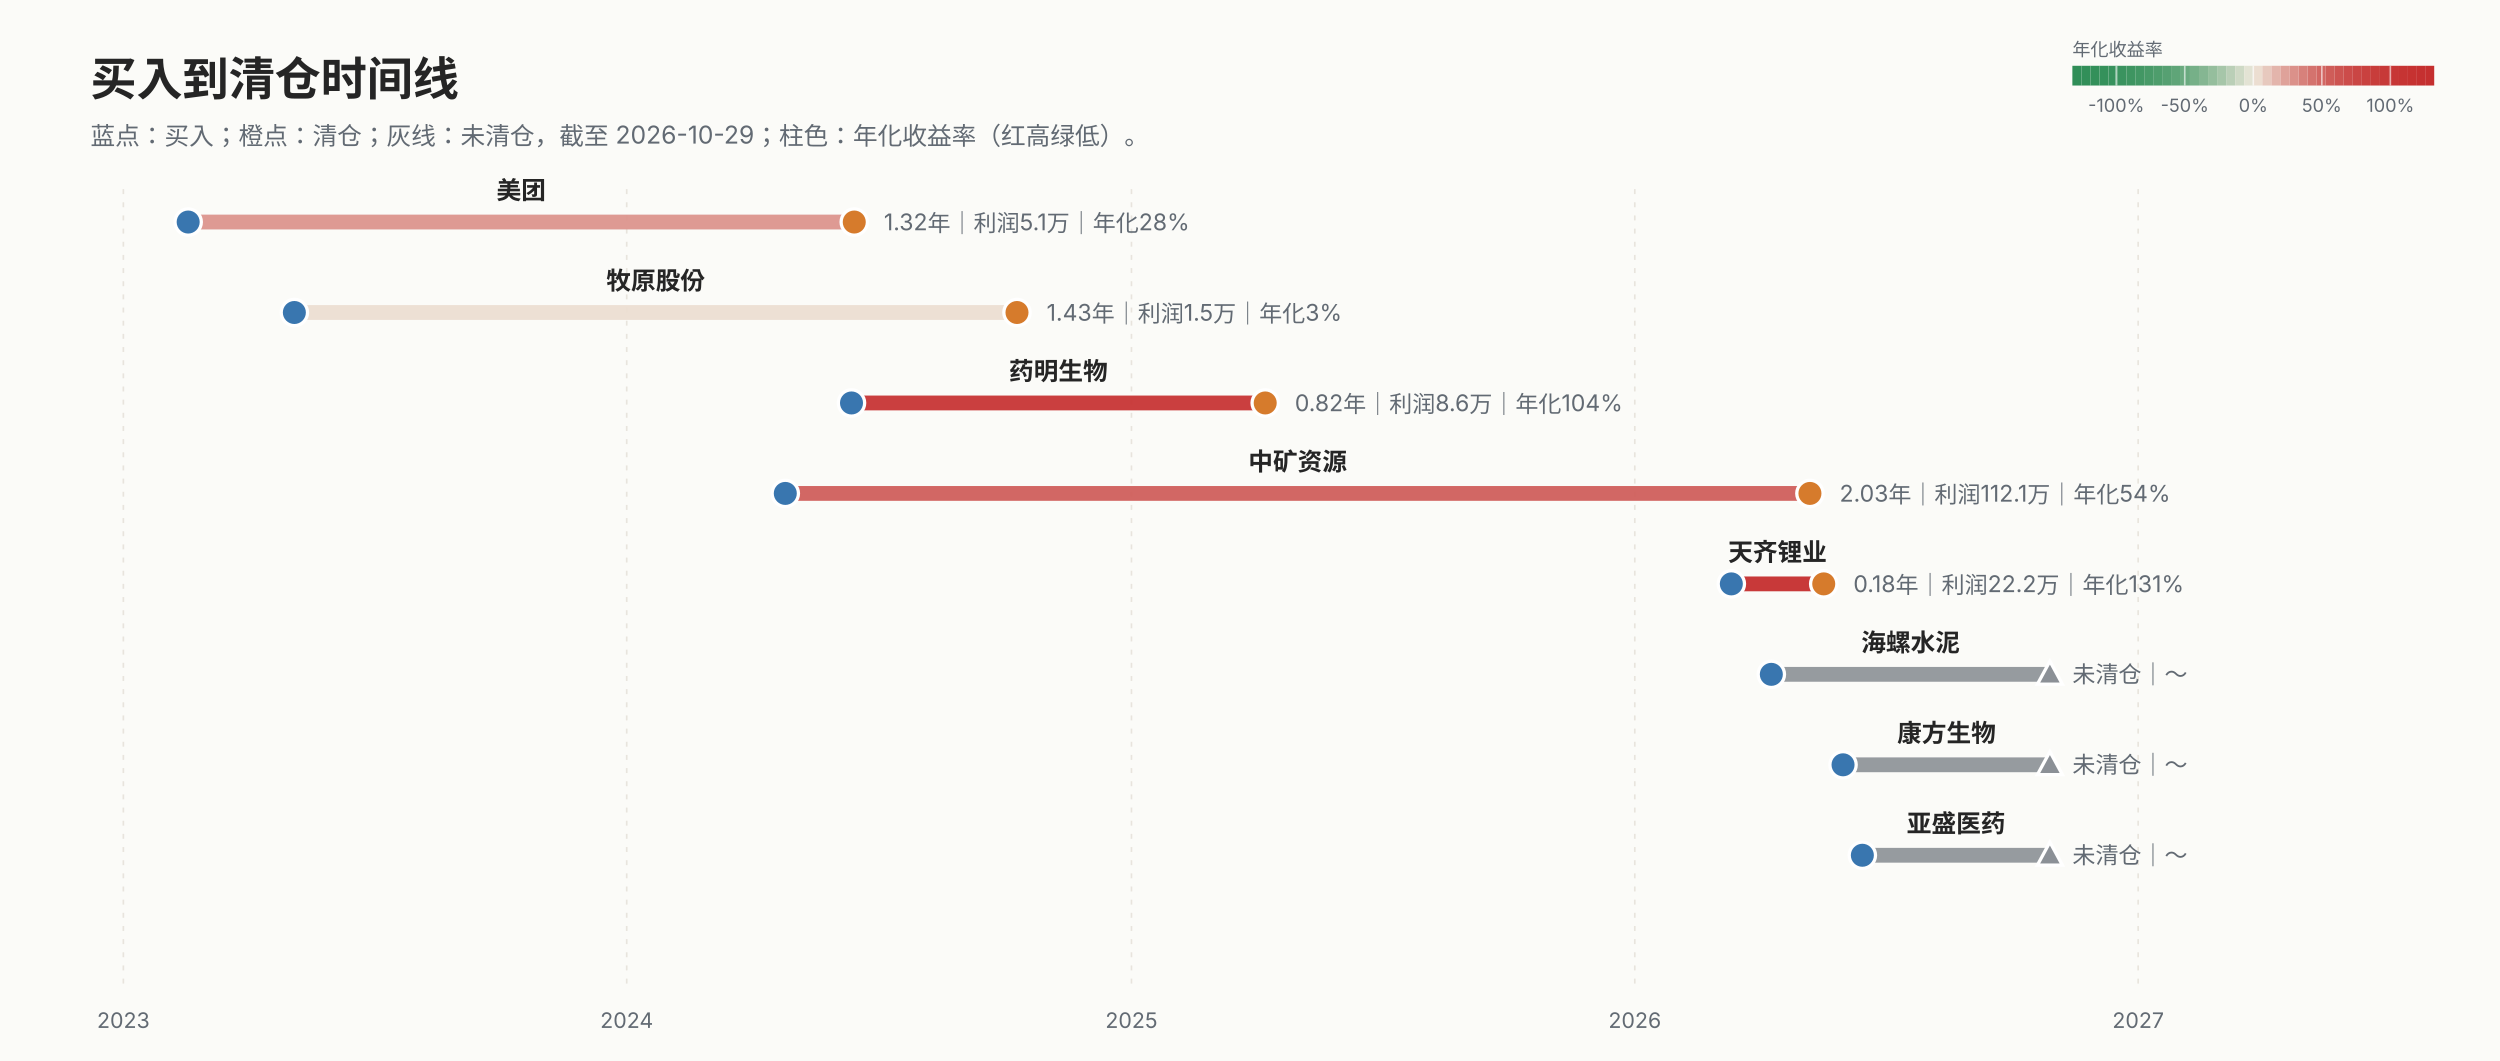
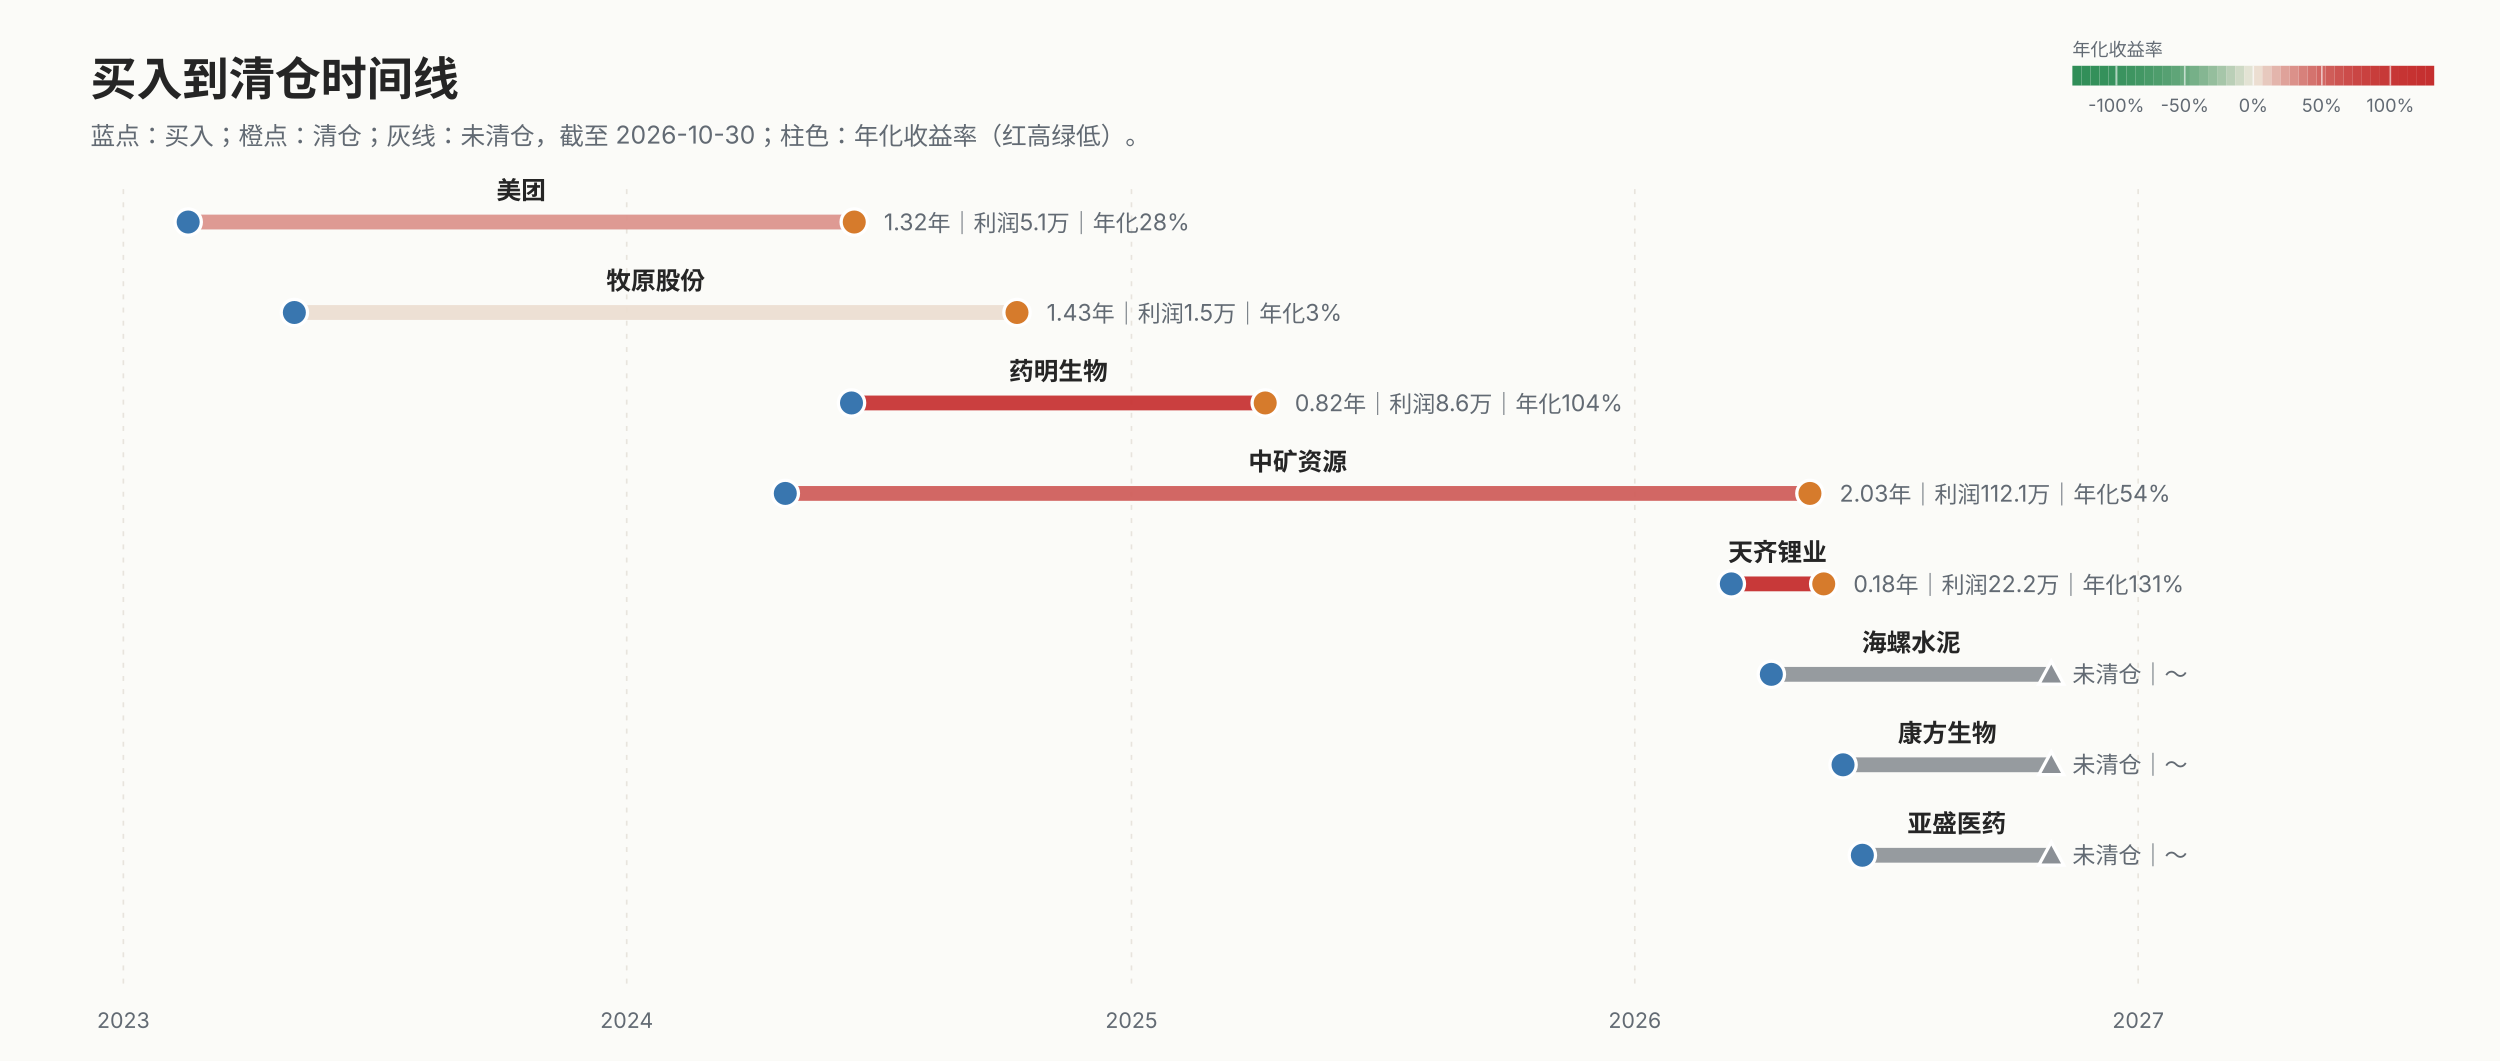
<svg xmlns="http://www.w3.org/2000/svg" width="1520" height="645" viewBox="0 0 1520 645" role="img" aria-label="买入到清仓时间线">
  <rect width="100%" height="100%" fill="#fbfbf8" />
  <style>text{font-family:"Inter","Noto Sans SC","PingFang SC","Microsoft YaHei",Arial,sans-serif;}</style>
  <text x="55" y="58" font-size="28" font-weight="700" fill="#252525">买入到清仓时间线</text>
  <g>
    <rect x="1260.00" y="40" width="5.50" height="12" fill="#308e58" />
    <rect x="1265.50" y="40" width="5.50" height="12" fill="#328f59" />
    <rect x="1271.00" y="40" width="5.50" height="12" fill="#33905a" />
    <rect x="1276.50" y="40" width="5.50" height="12" fill="#35915b" />
    <rect x="1282.00" y="40" width="5.50" height="12" fill="#37925d" />
    <rect x="1287.50" y="40" width="5.50" height="12" fill="#3a935f" />
    <rect x="1293.00" y="40" width="5.50" height="12" fill="#3e9561" />
    <rect x="1298.50" y="40" width="5.50" height="12" fill="#429764" />
    <rect x="1304.00" y="40" width="5.50" height="12" fill="#489a68" />
    <rect x="1309.50" y="40" width="5.50" height="12" fill="#4e9d6c" />
    <rect x="1315.00" y="40" width="5.50" height="12" fill="#56a072" />
    <rect x="1320.50" y="40" width="5.50" height="12" fill="#5fa578" />
    <rect x="1326.00" y="40" width="5.50" height="12" fill="#6aaa7f" />
    <rect x="1331.50" y="40" width="5.50" height="12" fill="#76b088" />
    <rect x="1337.00" y="40" width="5.50" height="12" fill="#85b692" />
    <rect x="1342.50" y="40" width="5.50" height="12" fill="#95be9d" />
    <rect x="1348.00" y="40" width="5.50" height="12" fill="#a6c6a9" />
    <rect x="1353.50" y="40" width="5.50" height="12" fill="#bacfb7" />
    <rect x="1359.00" y="40" width="5.50" height="12" fill="#ced9c5" />
    <rect x="1364.50" y="40" width="5.50" height="12" fill="#e3e3d4" />
    <rect x="1370.00" y="40" width="5.50" height="12" fill="#ecded1" />
    <rect x="1375.50" y="40" width="5.50" height="12" fill="#e7c9be" />
    <rect x="1381.00" y="40" width="5.50" height="12" fill="#e3b5ac" />
    <rect x="1386.50" y="40" width="5.50" height="12" fill="#dfa29a" />
    <rect x="1392.00" y="40" width="5.50" height="12" fill="#db918a" />
    <rect x="1397.50" y="40" width="5.50" height="12" fill="#d7817b" />
    <rect x="1403.00" y="40" width="5.50" height="12" fill="#d4736e" />
    <rect x="1408.50" y="40" width="5.50" height="12" fill="#d26763" />
    <rect x="1414.00" y="40" width="5.50" height="12" fill="#cf5d59" />
    <rect x="1419.50" y="40" width="5.50" height="12" fill="#cd5451" />
    <rect x="1425.00" y="40" width="5.50" height="12" fill="#cc4c4a" />
    <rect x="1430.50" y="40" width="5.50" height="12" fill="#ca4644" />
    <rect x="1436.00" y="40" width="5.50" height="12" fill="#c9413f" />
    <rect x="1441.50" y="40" width="5.50" height="12" fill="#c83d3b" />
    <rect x="1447.00" y="40" width="5.50" height="12" fill="#c73938" />
    <rect x="1452.50" y="40" width="5.50" height="12" fill="#c73635" />
    <rect x="1458.00" y="40" width="5.50" height="12" fill="#c63433" />
    <rect x="1463.50" y="40" width="5.50" height="12" fill="#c63231" />
    <rect x="1469.00" y="40" width="5.50" height="12" fill="#c53030" />
    <rect x="1474.50" y="40" width="5.50" height="12" fill="#c52f2f" />
    <line x1="1286.67" y1="40" x2="1286.67" y2="52" stroke="#fff" stroke-width="1" opacity=".6" />
    <text x="1286.67" y="68" font-size="11" fill="#626a73" text-anchor="middle">-100%</text>
    <line x1="1328.33" y1="40" x2="1328.33" y2="52" stroke="#fff" stroke-width="1" opacity=".6" />
    <text x="1328.33" y="68" font-size="11" fill="#626a73" text-anchor="middle">-50%</text>
    <line x1="1370.00" y1="40" x2="1370.00" y2="52" stroke="#fff" stroke-width="1" opacity=".6" />
    <text x="1370.00" y="68" font-size="11" fill="#626a73" text-anchor="middle">0%</text>
    <line x1="1411.67" y1="40" x2="1411.67" y2="52" stroke="#fff" stroke-width="1" opacity=".6" />
    <text x="1411.67" y="68" font-size="11" fill="#626a73" text-anchor="middle">50%</text>
    <line x1="1453.33" y1="40" x2="1453.33" y2="52" stroke="#fff" stroke-width="1" opacity=".6" />
    <text x="1453.33" y="68" font-size="11" fill="#626a73" text-anchor="middle">100%</text>
    <text x="1260" y="34" font-size="11" fill="#626a73">年化收益率</text>
  </g>
-   <text x="55" y="88" font-size="15" fill="#626a73">蓝点：买入；橙点：清仓；灰线：未清仓，截至 2026-10-29；柱色：年化收益率（红高绿低）。</text>
+   <text x="55" y="88" font-size="15" fill="#626a73">蓝点：买入；橙点：清仓；灰线：未清仓，截至 2026-10-30；柱色：年化收益率（红高绿低）。</text>
  <line x1="75.00" y1="115" x2="75.00" y2="600" stroke="#ddd7ce" opacity=".65" stroke-dasharray="3 5" />
  <text x="75.00" y="625" font-size="13" fill="#626a73" text-anchor="middle">2023</text>
  <line x1="381.04" y1="115" x2="381.04" y2="600" stroke="#ddd7ce" opacity=".65" stroke-dasharray="3 5" />
  <text x="381.04" y="625" font-size="13" fill="#626a73" text-anchor="middle">2024</text>
  <line x1="687.92" y1="115" x2="687.92" y2="600" stroke="#ddd7ce" opacity=".65" stroke-dasharray="3 5" />
  <text x="687.92" y="625" font-size="13" fill="#626a73" text-anchor="middle">2025</text>
  <line x1="993.96" y1="115" x2="993.96" y2="600" stroke="#ddd7ce" opacity=".65" stroke-dasharray="3 5" />
  <text x="993.96" y="625" font-size="13" fill="#626a73" text-anchor="middle">2026</text>
  <line x1="1300.00" y1="115" x2="1300.00" y2="600" stroke="#ddd7ce" opacity=".65" stroke-dasharray="3 5" />
  <text x="1300.00" y="625" font-size="13" fill="#626a73" text-anchor="middle">2027</text>
  <line x1="114.41" y1="135" x2="519.39" y2="135" stroke="#dc958e" stroke-width="9" opacity=".95" />
  <circle cx="519.39" cy="135" r="8" fill="#d67b2c" stroke="#fff" stroke-width="2" />
  <circle cx="114.41" cy="135" r="8" fill="#3976af" stroke="#fff" stroke-width="2" />
  <text x="316.90" y="121" font-size="15" font-weight="700" fill="#252525" text-anchor="middle">美团</text>
  <text x="537.39" y="140" font-size="14" fill="#626a73">1.32年｜利润5.1万｜年化28%</text>
  <line x1="178.97" y1="190" x2="618.33" y2="190" stroke="#ecded2" stroke-width="9" opacity=".95" />
  <circle cx="618.33" cy="190" r="8" fill="#d67b2c" stroke="#fff" stroke-width="2" />
  <circle cx="178.97" cy="190" r="8" fill="#3976af" stroke="#fff" stroke-width="2" />
  <text x="398.65" y="176" font-size="15" font-weight="700" fill="#252525" text-anchor="middle">牧原股份</text>
  <text x="636.33" y="195" font-size="14" fill="#626a73">1.43年｜利润1.5万｜年化3%</text>
  <line x1="517.71" y1="245" x2="769.25" y2="245" stroke="#c73535" stroke-width="9" opacity=".95" />
  <circle cx="769.25" cy="245" r="8" fill="#d67b2c" stroke="#fff" stroke-width="2" />
  <circle cx="517.71" cy="245" r="8" fill="#3976af" stroke="#fff" stroke-width="2" />
  <text x="643.48" y="231" font-size="15" font-weight="700" fill="#252525" text-anchor="middle">药明生物</text>
  <text x="787.25" y="250" font-size="14" fill="#626a73">0.82年｜利润8.6万｜年化104%</text>
  <line x1="477.46" y1="300" x2="1100.44" y2="300" stroke="#d0605c" stroke-width="9" opacity=".95" />
  <circle cx="1100.44" cy="300" r="8" fill="#d67b2c" stroke="#fff" stroke-width="2" />
  <circle cx="477.46" cy="300" r="8" fill="#3976af" stroke="#fff" stroke-width="2" />
  <text x="788.95" y="286" font-size="15" font-weight="700" fill="#252525" text-anchor="middle">中矿资源</text>
  <text x="1118.44" y="305" font-size="14" fill="#626a73">2.03年｜利润112.1万｜年化54%</text>
  <line x1="1052.65" y1="355" x2="1108.83" y2="355" stroke="#c52f2f" stroke-width="9" opacity=".95" />
  <circle cx="1108.83" cy="355" r="8" fill="#d67b2c" stroke="#fff" stroke-width="2" />
  <circle cx="1052.65" cy="355" r="8" fill="#3976af" stroke="#fff" stroke-width="2" />
  <text x="1080.74" y="341" font-size="15" font-weight="700" fill="#252525" text-anchor="middle">天齐锂业</text>
  <text x="1126.83" y="360" font-size="14" fill="#626a73">0.18年｜利润22.2万｜年化131%</text>
-   <line x1="1076.97" y1="410" x2="1246.34" y2="410" stroke="#8b9096" stroke-width="9" opacity=".9" />
-   <polygon points="1246.34,402 1238.74,416 1253.94,416" fill="#8b9096" stroke="#fff" stroke-width="2" />
+   <line x1="1076.97" y1="410" x2="1247.18" y2="410" stroke="#8b9096" stroke-width="9" opacity=".9" />
+   <polygon points="1247.18,402 1239.58,416 1254.78,416" fill="#8b9096" stroke="#fff" stroke-width="2" />
  <circle cx="1076.97" cy="410" r="8" fill="#3976af" stroke="#fff" stroke-width="2" />
-   <text x="1161.65" y="396" font-size="15" font-weight="700" fill="#252525" text-anchor="middle">海螺水泥</text>
+   <text x="1162.07" y="396" font-size="15" font-weight="700" fill="#252525" text-anchor="middle">海螺水泥</text>
  <text x="1260.00" y="415" font-size="14" fill="#626a73">未清仓｜～</text>
-   <line x1="1120.57" y1="465" x2="1246.34" y2="465" stroke="#8b9096" stroke-width="9" opacity=".9" />
-   <polygon points="1246.34,457 1238.74,471 1253.94,471" fill="#8b9096" stroke="#fff" stroke-width="2" />
+   <line x1="1120.57" y1="465" x2="1247.18" y2="465" stroke="#8b9096" stroke-width="9" opacity=".9" />
+   <polygon points="1247.18,457 1239.58,471 1254.78,471" fill="#8b9096" stroke="#fff" stroke-width="2" />
  <circle cx="1120.57" cy="465" r="8" fill="#3976af" stroke="#fff" stroke-width="2" />
-   <text x="1183.45" y="451" font-size="15" font-weight="700" fill="#252525" text-anchor="middle">康方生物</text>
+   <text x="1183.87" y="451" font-size="15" font-weight="700" fill="#252525" text-anchor="middle">康方生物</text>
  <text x="1260.00" y="470" font-size="14" fill="#626a73">未清仓｜～</text>
-   <line x1="1132.31" y1="520" x2="1246.34" y2="520" stroke="#8b9096" stroke-width="9" opacity=".9" />
-   <polygon points="1246.34,512 1238.74,526 1253.94,526" fill="#8b9096" stroke="#fff" stroke-width="2" />
+   <line x1="1132.31" y1="520" x2="1247.18" y2="520" stroke="#8b9096" stroke-width="9" opacity=".9" />
+   <polygon points="1247.18,512 1239.58,526 1254.78,526" fill="#8b9096" stroke="#fff" stroke-width="2" />
  <circle cx="1132.31" cy="520" r="8" fill="#3976af" stroke="#fff" stroke-width="2" />
-   <text x="1189.32" y="506" font-size="15" font-weight="700" fill="#252525" text-anchor="middle">亚盛医药</text>
+   <text x="1189.74" y="506" font-size="15" font-weight="700" fill="#252525" text-anchor="middle">亚盛医药</text>
  <text x="1260.00" y="525" font-size="14" fill="#626a73">未清仓｜～</text>
</svg>
